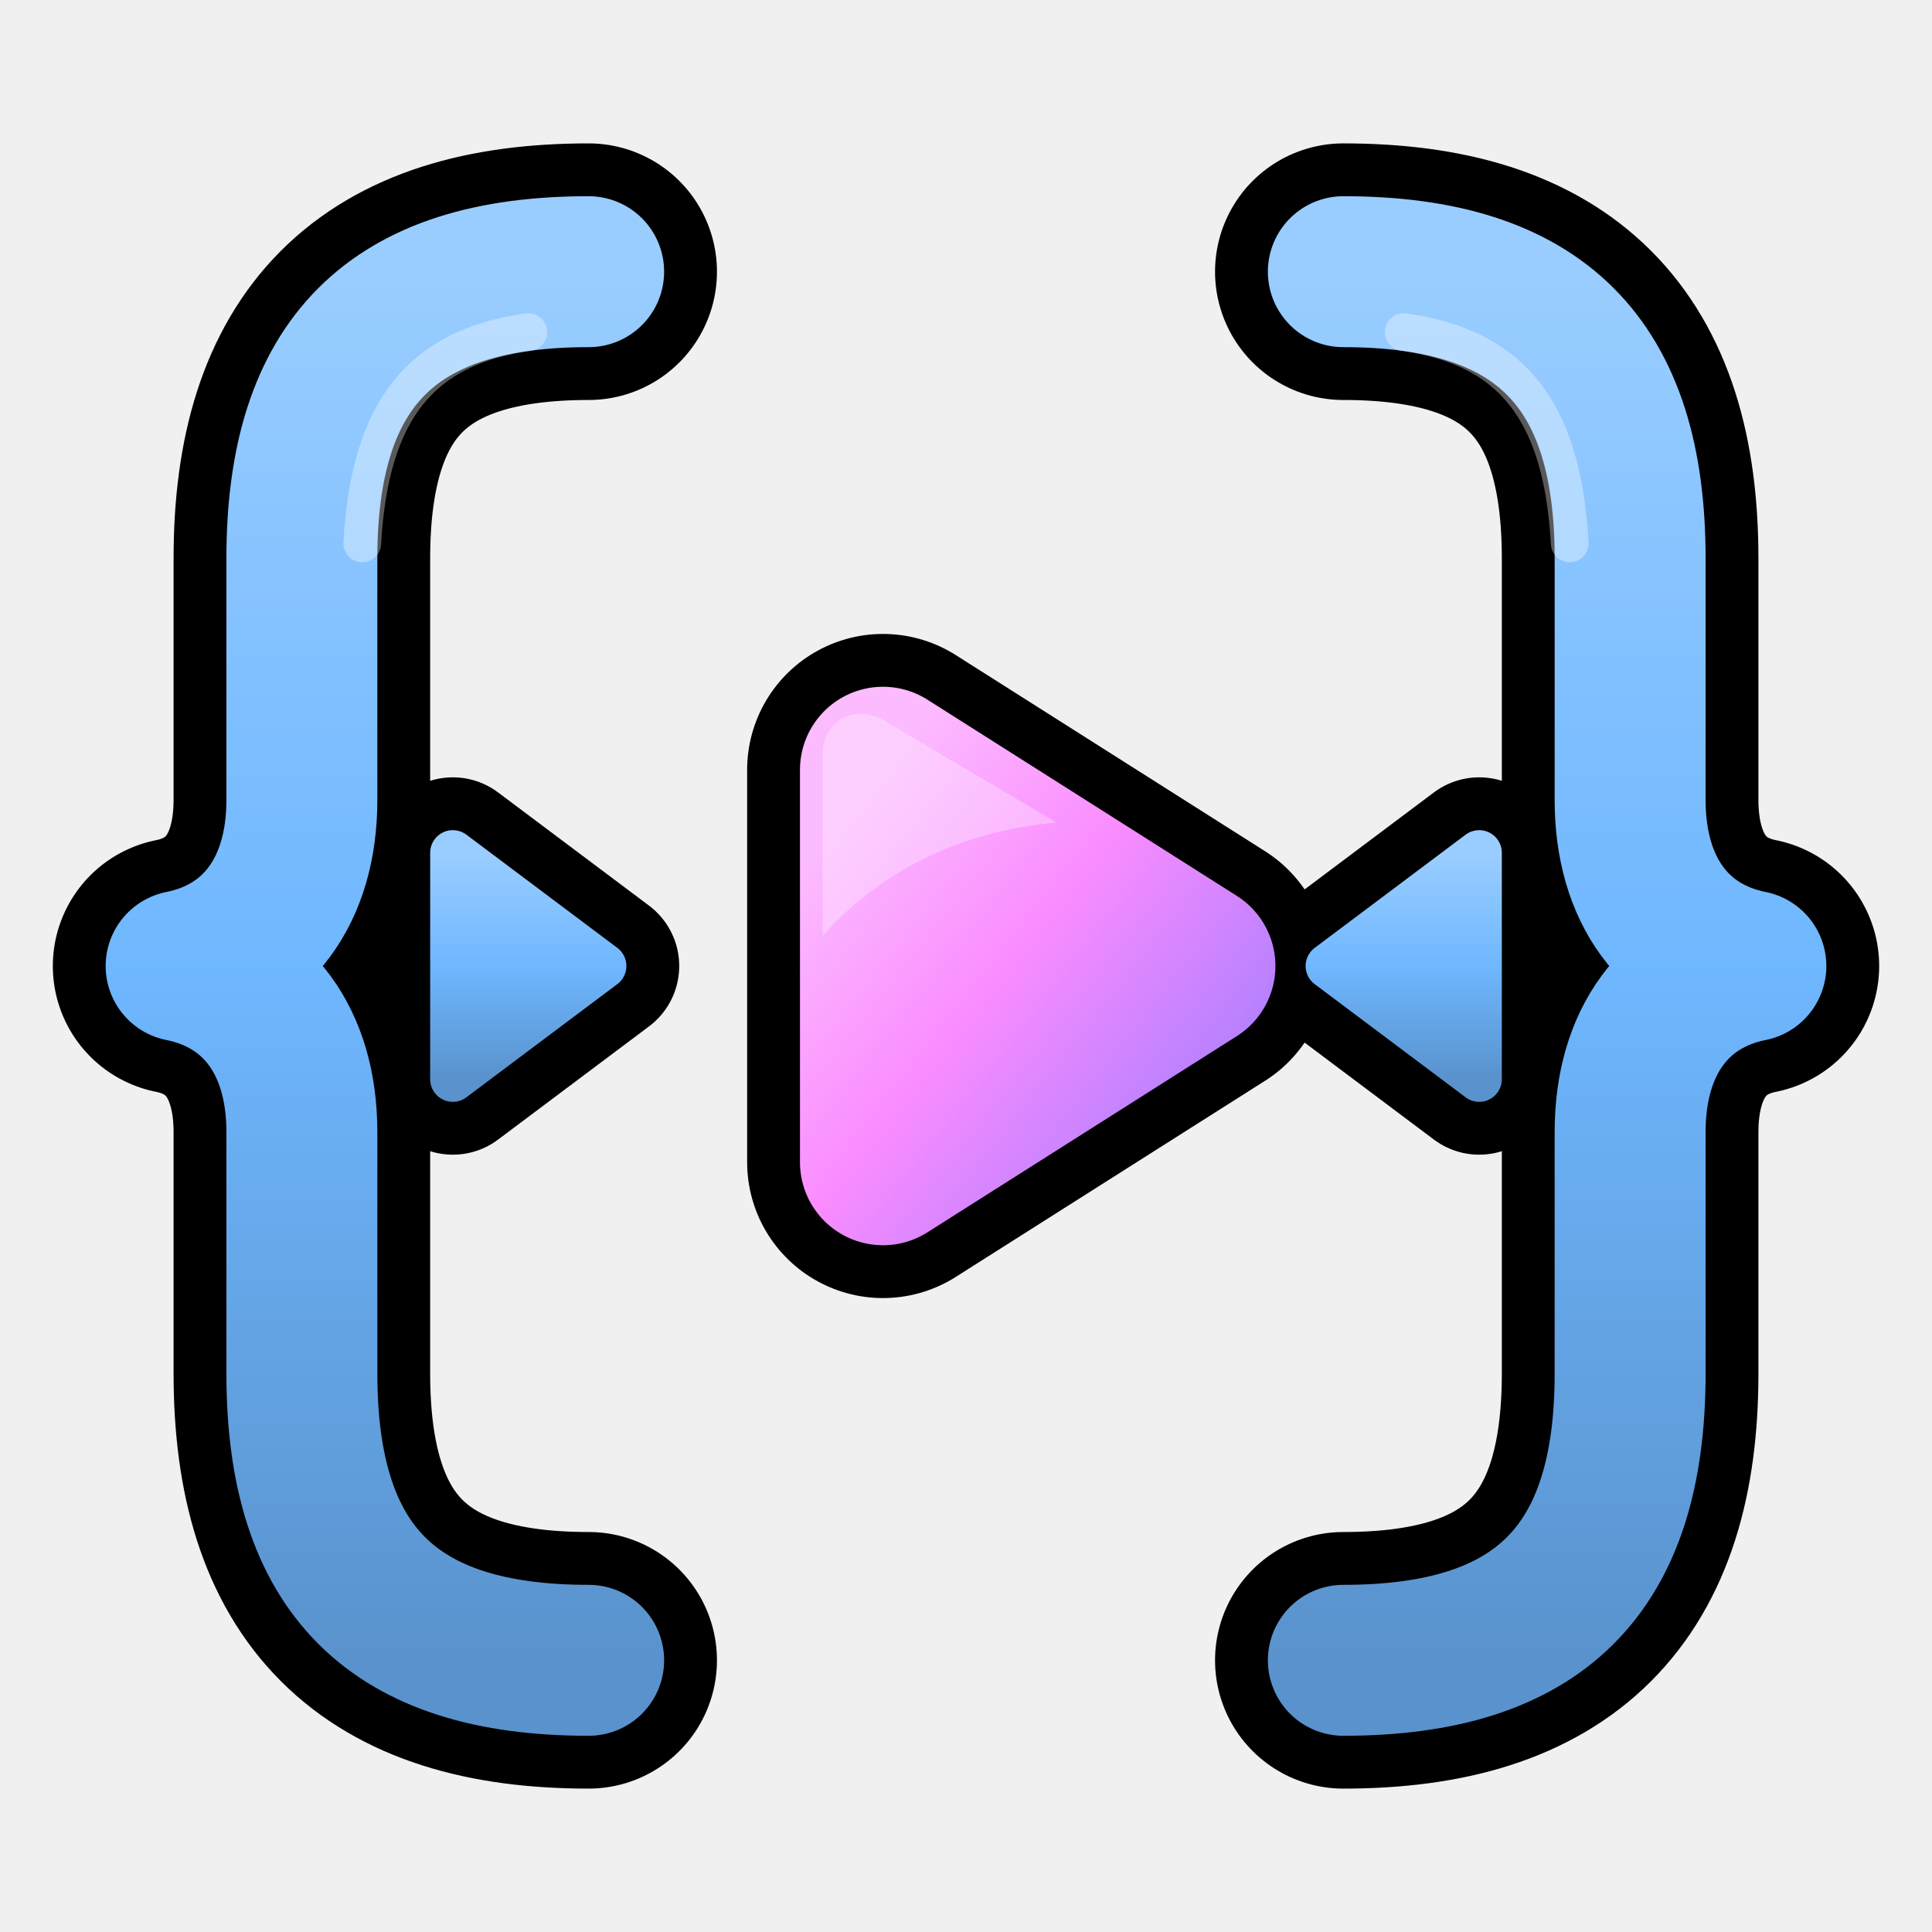
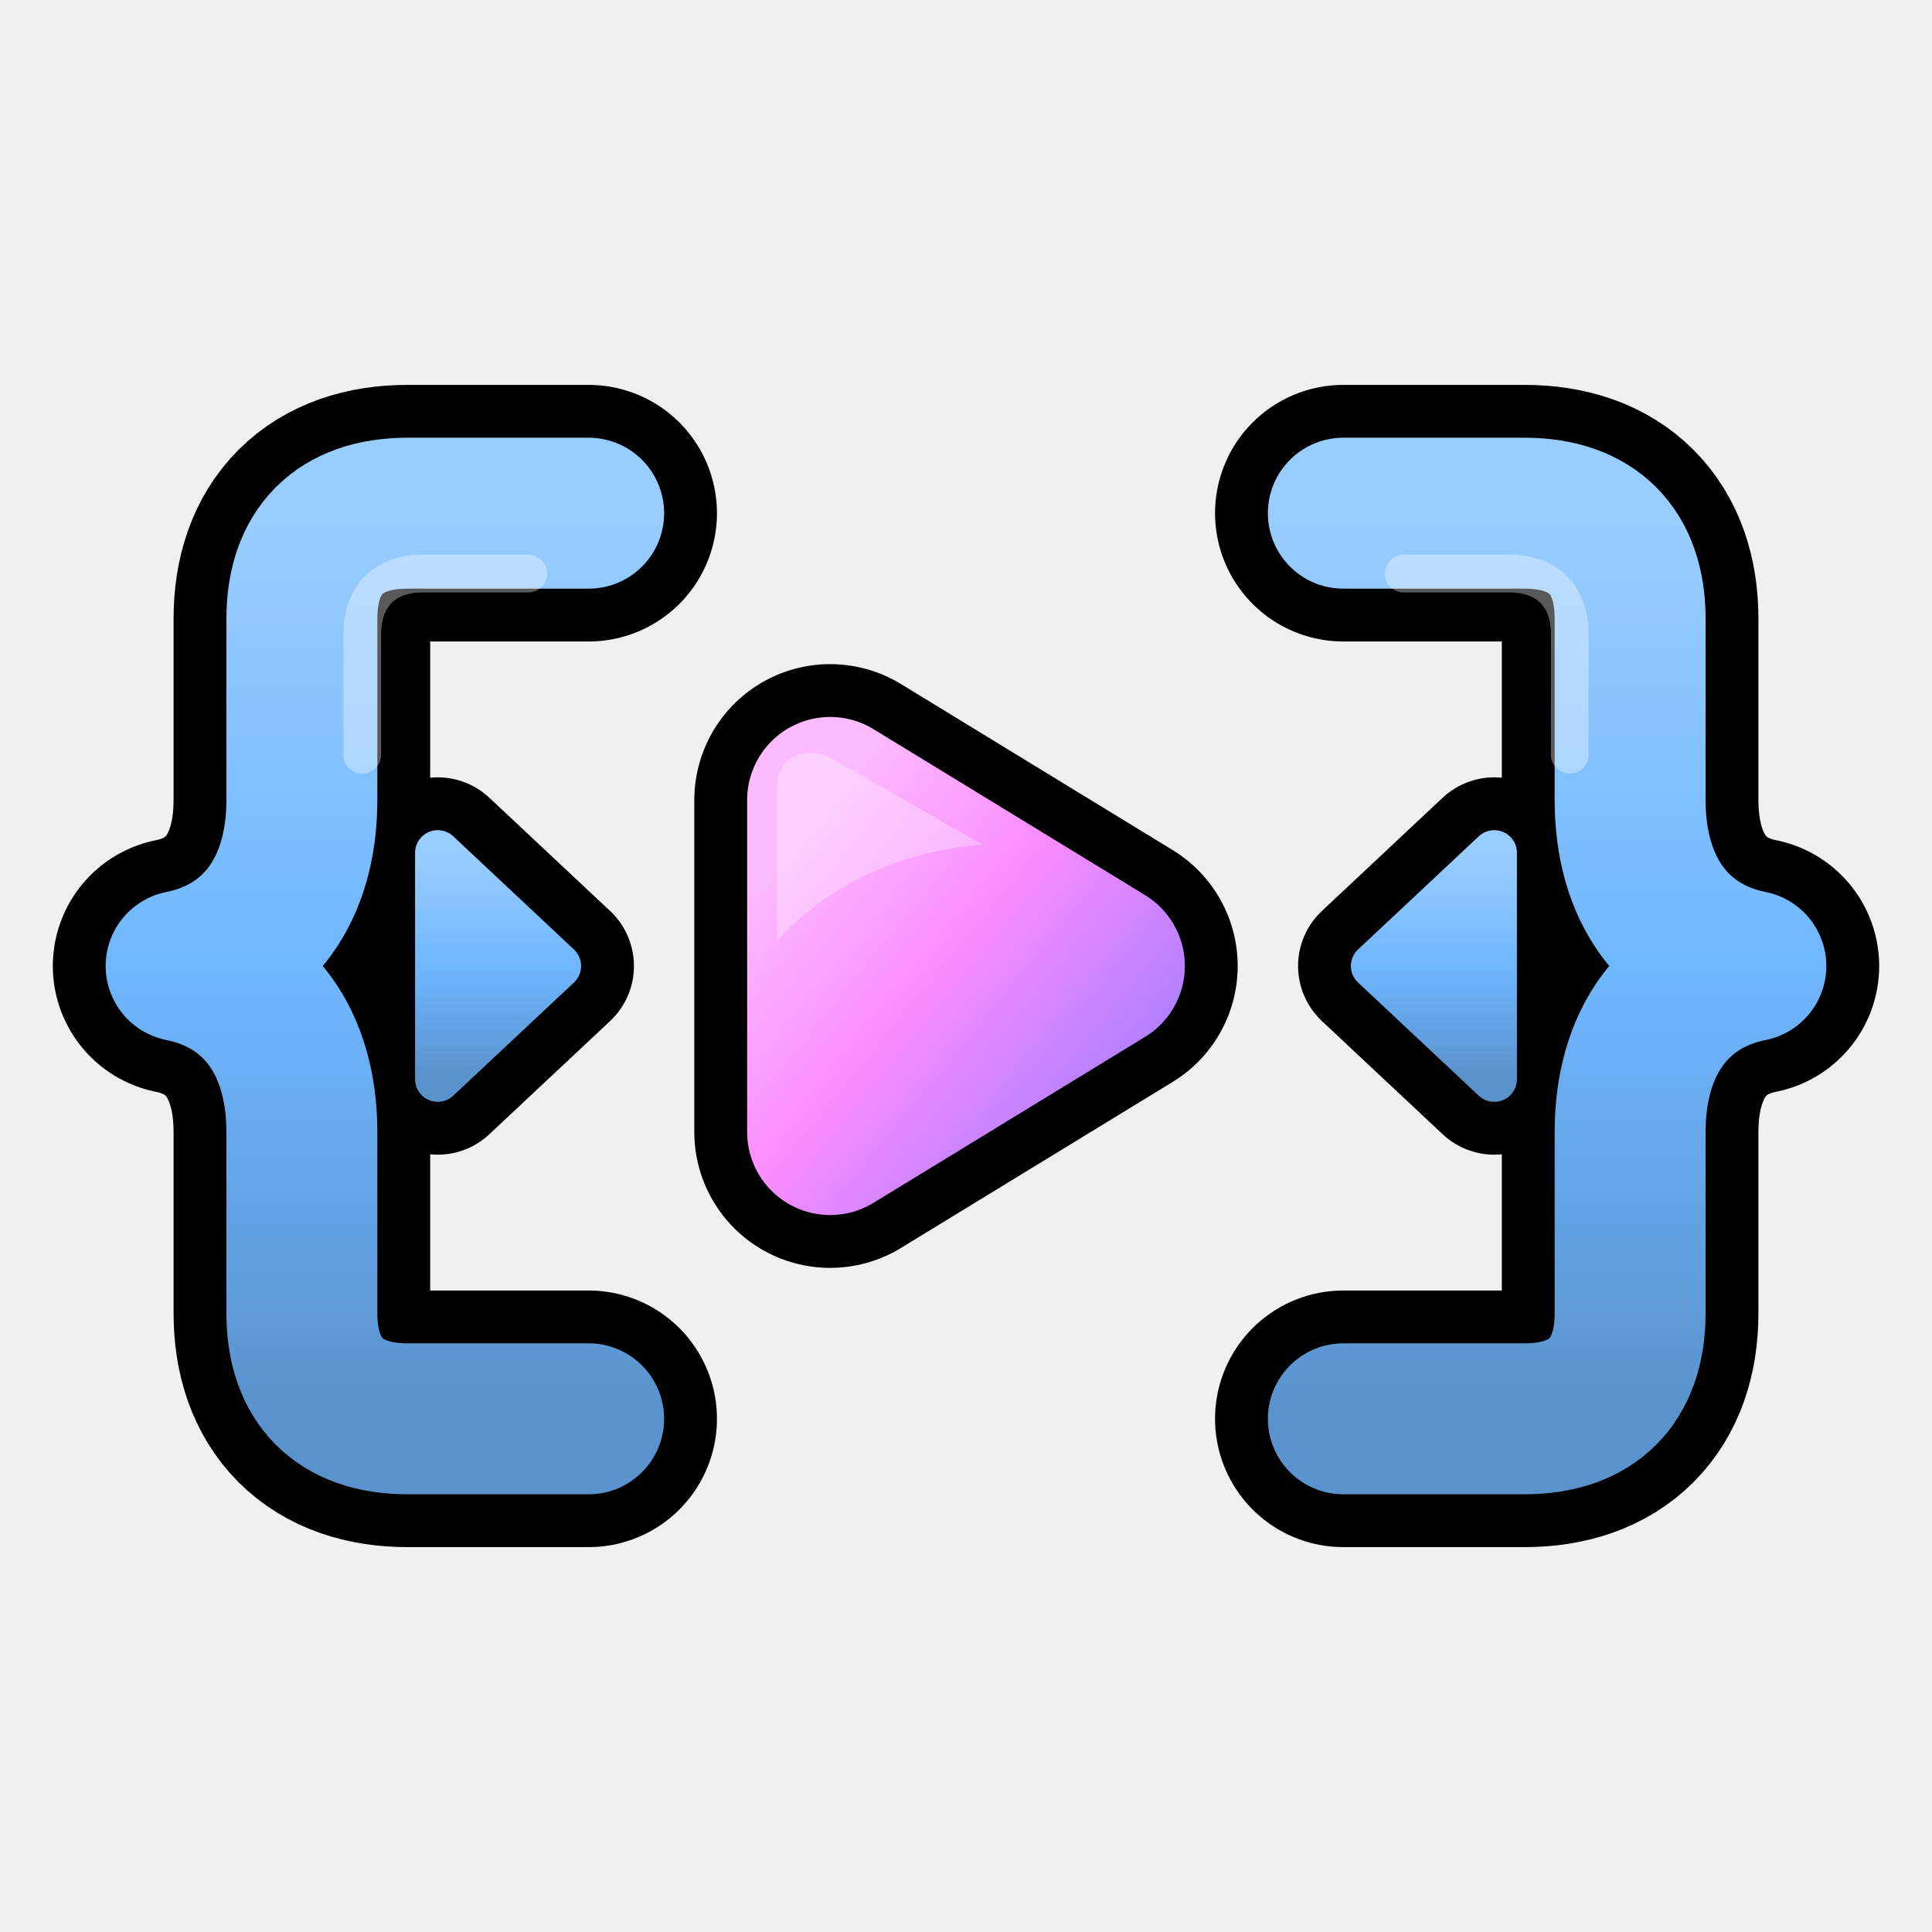
<svg xmlns="http://www.w3.org/2000/svg" viewBox="0 0 256 256" width="256" height="256">
  <defs>
    <linearGradient id="kol" x1="0" y1="0" x2="0" y2="1">
      <stop offset="0" stop-color="#9acdff" />
      <stop offset="0.5" stop-color="#6fb7ff" />
      <stop offset="1" stop-color="#5992cc" />
    </linearGradient>
    <linearGradient id="oynat" x1="0" y1="0" x2="1" y2="1">
      <stop offset="0" stop-color="#fcbaff" />
      <stop offset="0.45" stop-color="#fa8cff" />
      <stop offset="1" stop-color="#ac7fff" />
    </linearGradient>
-     <path id="parantez" d="M78 36 C52 36 40 48 40 74 V106 C40 118 34 126 24 128 C34 130 40 138 40 150 V182 C40 208 52 220 78 220" fill="none" />
-     <path id="govde" d="M40 128 H64" fill="none" />
-     <path id="bas" d="M60 113 L80 128 L60 143 Z" />
-     <path id="ucgen" d="M117 102 L117 154 L158 128 Z" />
+     <path id="parantez" d="M78 68 H54 C45 68 40 73 40 82 V106 C40 118 34 126 24 128 C34 130 40 138 40 150 V174 C40 183 45 188 54 188 H78" fill="none" />
+     <path id="govde" d="M40 128 H58" fill="none" />
+     <path id="bas" d="M58 113 L74 128 L58 143 Z" />
+     <path id="ucgen" d="M110 106 L110 150 L146 128 Z" />
  </defs>
  <g stroke="#000" stroke-linecap="round" stroke-linejoin="round" fill="#000">
    <g stroke-width="34">
      <use href="#parantez" />
      <use href="#parantez" transform="matrix(-1 0 0 1 256 0)" />
    </g>
    <g stroke-width="26">
      <use href="#govde" />
      <use href="#govde" transform="matrix(-1 0 0 1 256 0)" />
    </g>
    <g stroke-width="20">
      <use href="#bas" />
      <use href="#bas" transform="matrix(-1 0 0 1 256 0)" />
    </g>
    <use href="#ucgen" stroke-width="36" />
  </g>
  <g stroke="url(#kol)" stroke-linecap="round" stroke-linejoin="round" fill="url(#kol)">
    <g stroke-width="20">
      <use href="#parantez" />
      <use href="#parantez" transform="matrix(-1 0 0 1 256 0)" />
    </g>
    <g stroke-width="12">
      <use href="#govde" />
      <use href="#govde" transform="matrix(-1 0 0 1 256 0)" />
    </g>
    <g stroke-width="6">
      <use href="#bas" />
      <use href="#bas" transform="matrix(-1 0 0 1 256 0)" />
    </g>
  </g>
  <use href="#ucgen" fill="url(#oynat)" stroke="url(#oynat)" stroke-width="22" stroke-linejoin="round" />
-   <path d="M109 100 C109 95 114 93 118 96 L140 109 C128 110 117 115 109 124 Z" fill="#ffffff" fill-opacity="0.3" />
+   <path transform="matrix(0.878 0 0 0.846 7.27 19.7)" d="M109 100 C109 95 114 93 118 96 L140 109 C128 110 117 115 109 124 Z" fill="#ffffff" fill-opacity="0.3" />
  <g fill="none" stroke="#ffffff" stroke-opacity="0.35" stroke-width="5" stroke-linecap="round">
-     <path d="M70 44 C56 46 49 54 48 72" />
-     <path d="M186 44 C200 46 207 54 208 72" />
+     <path d="M70 76 H56 C51 76 48 79 48 84 V100" />
+     <path d="M186 76 H200 C205 76 208 79 208 84 V100" />
  </g>
</svg>
